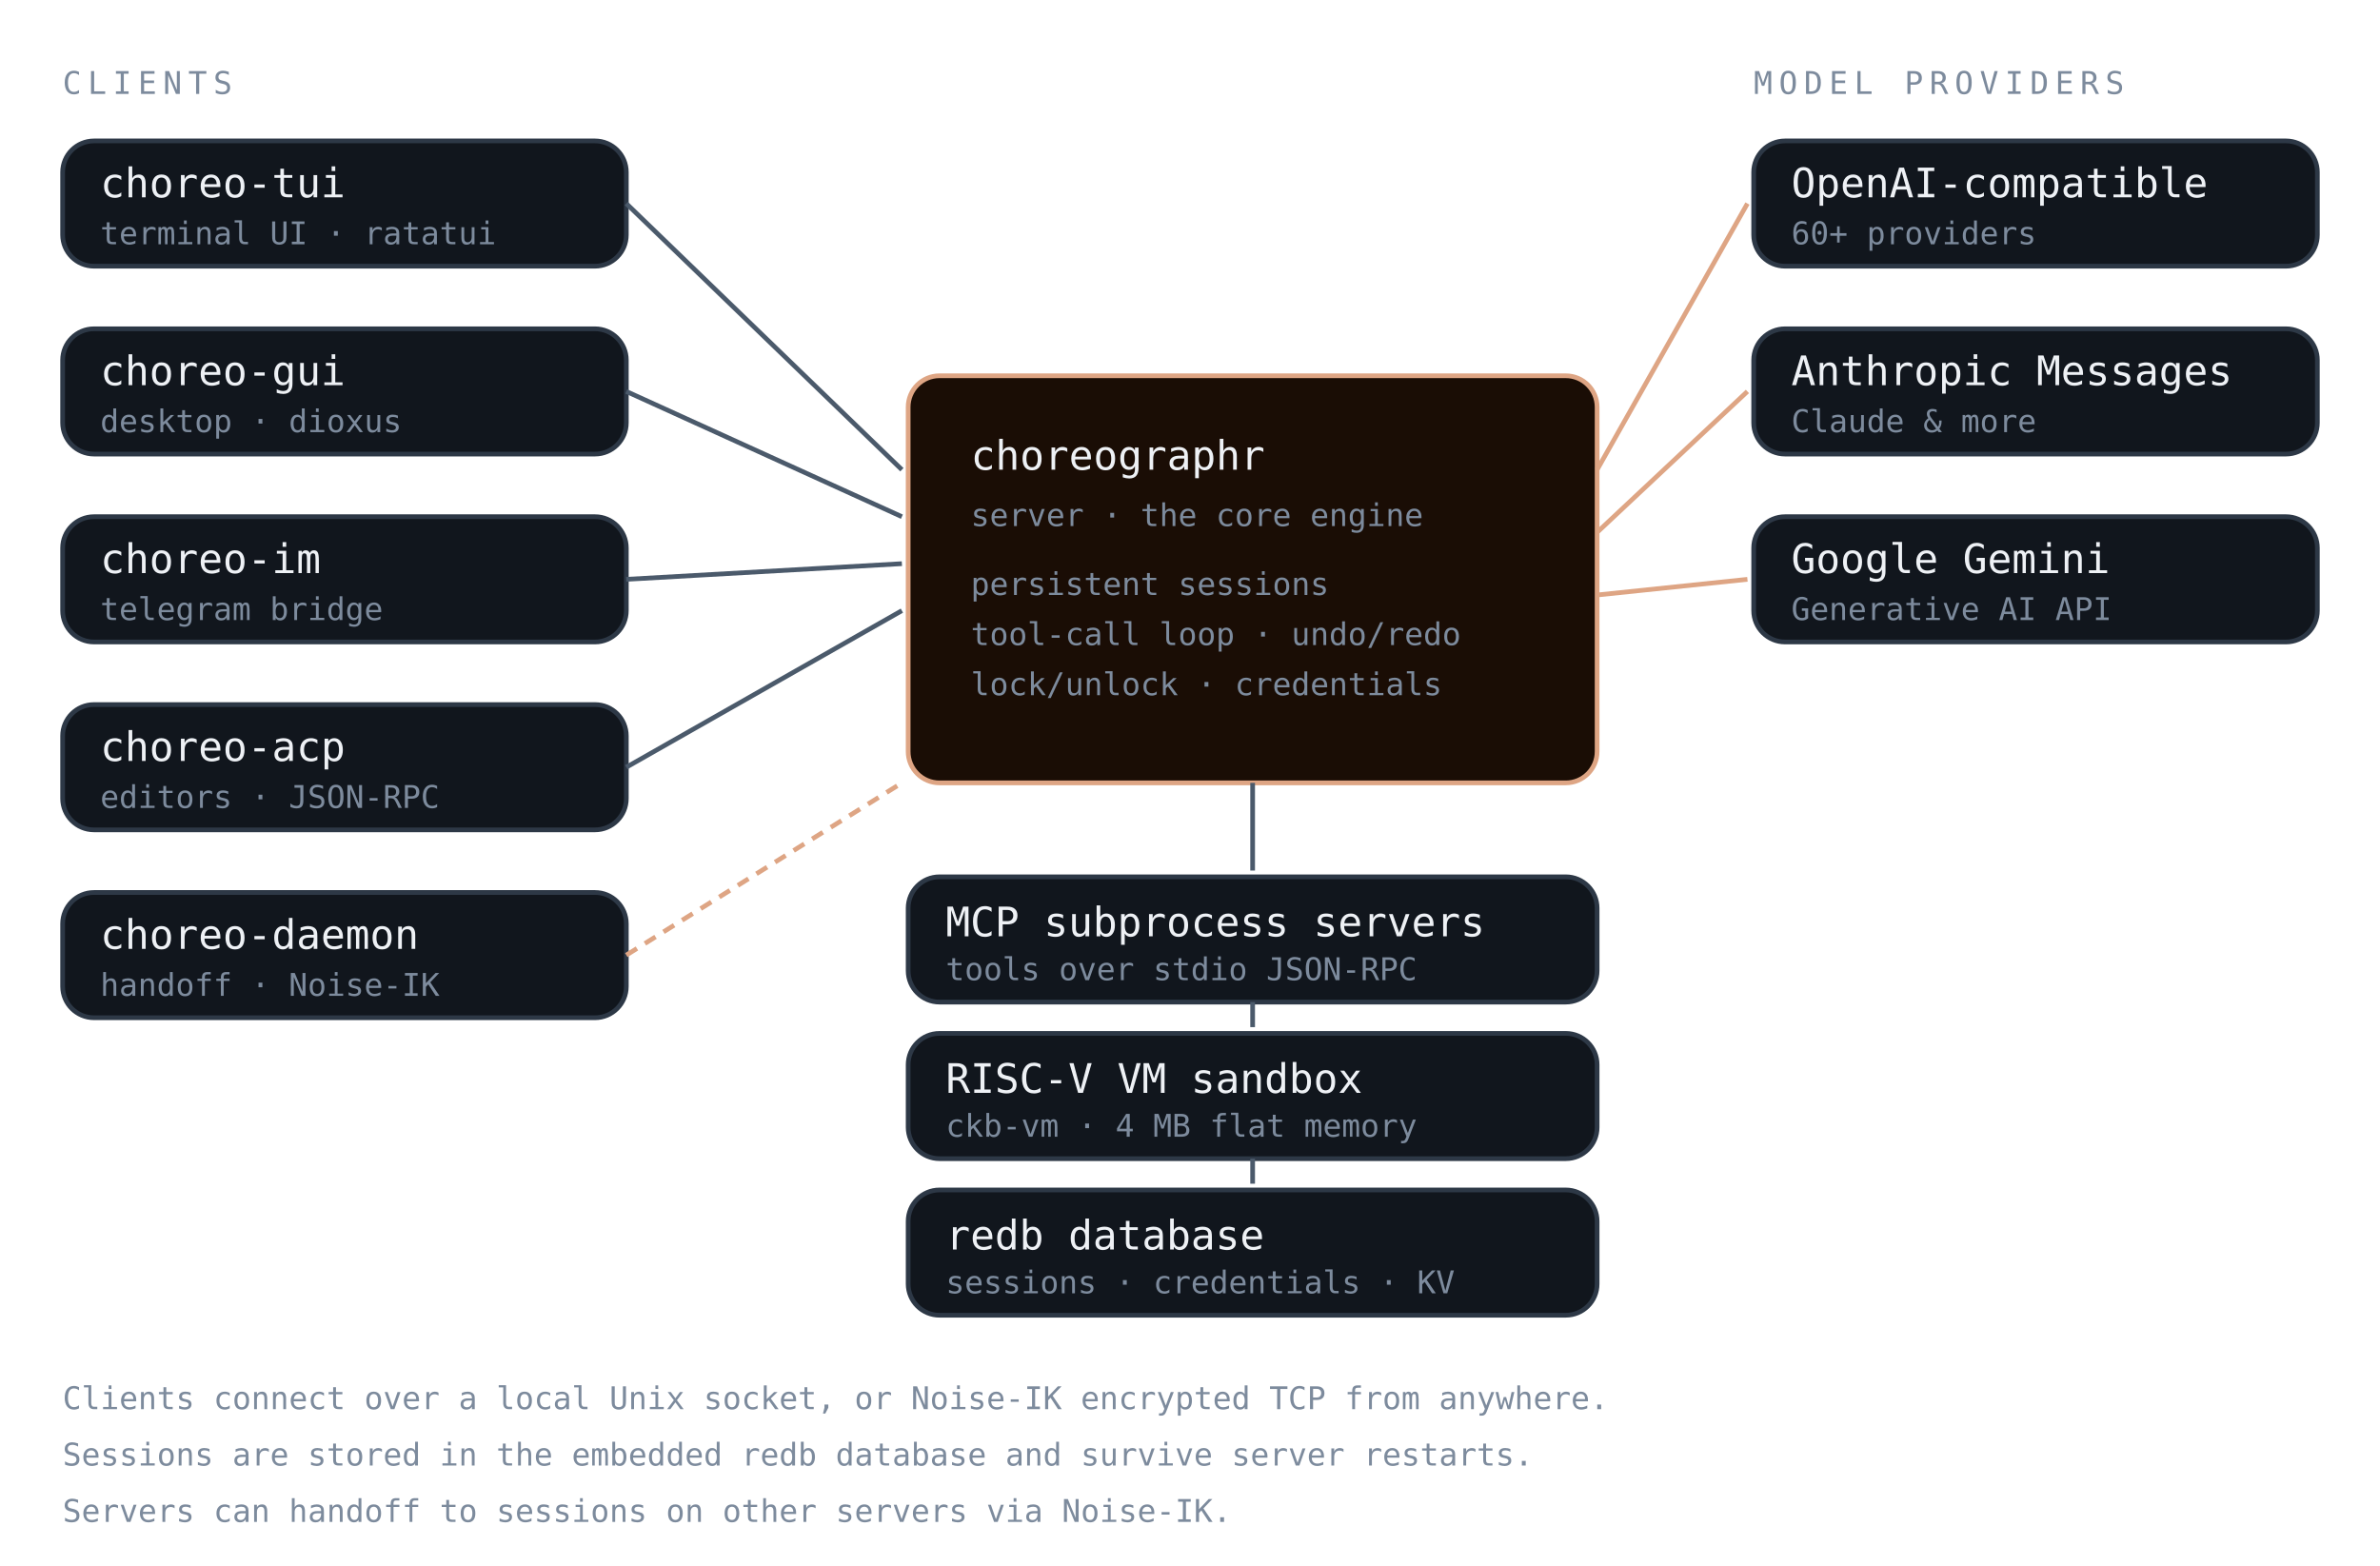
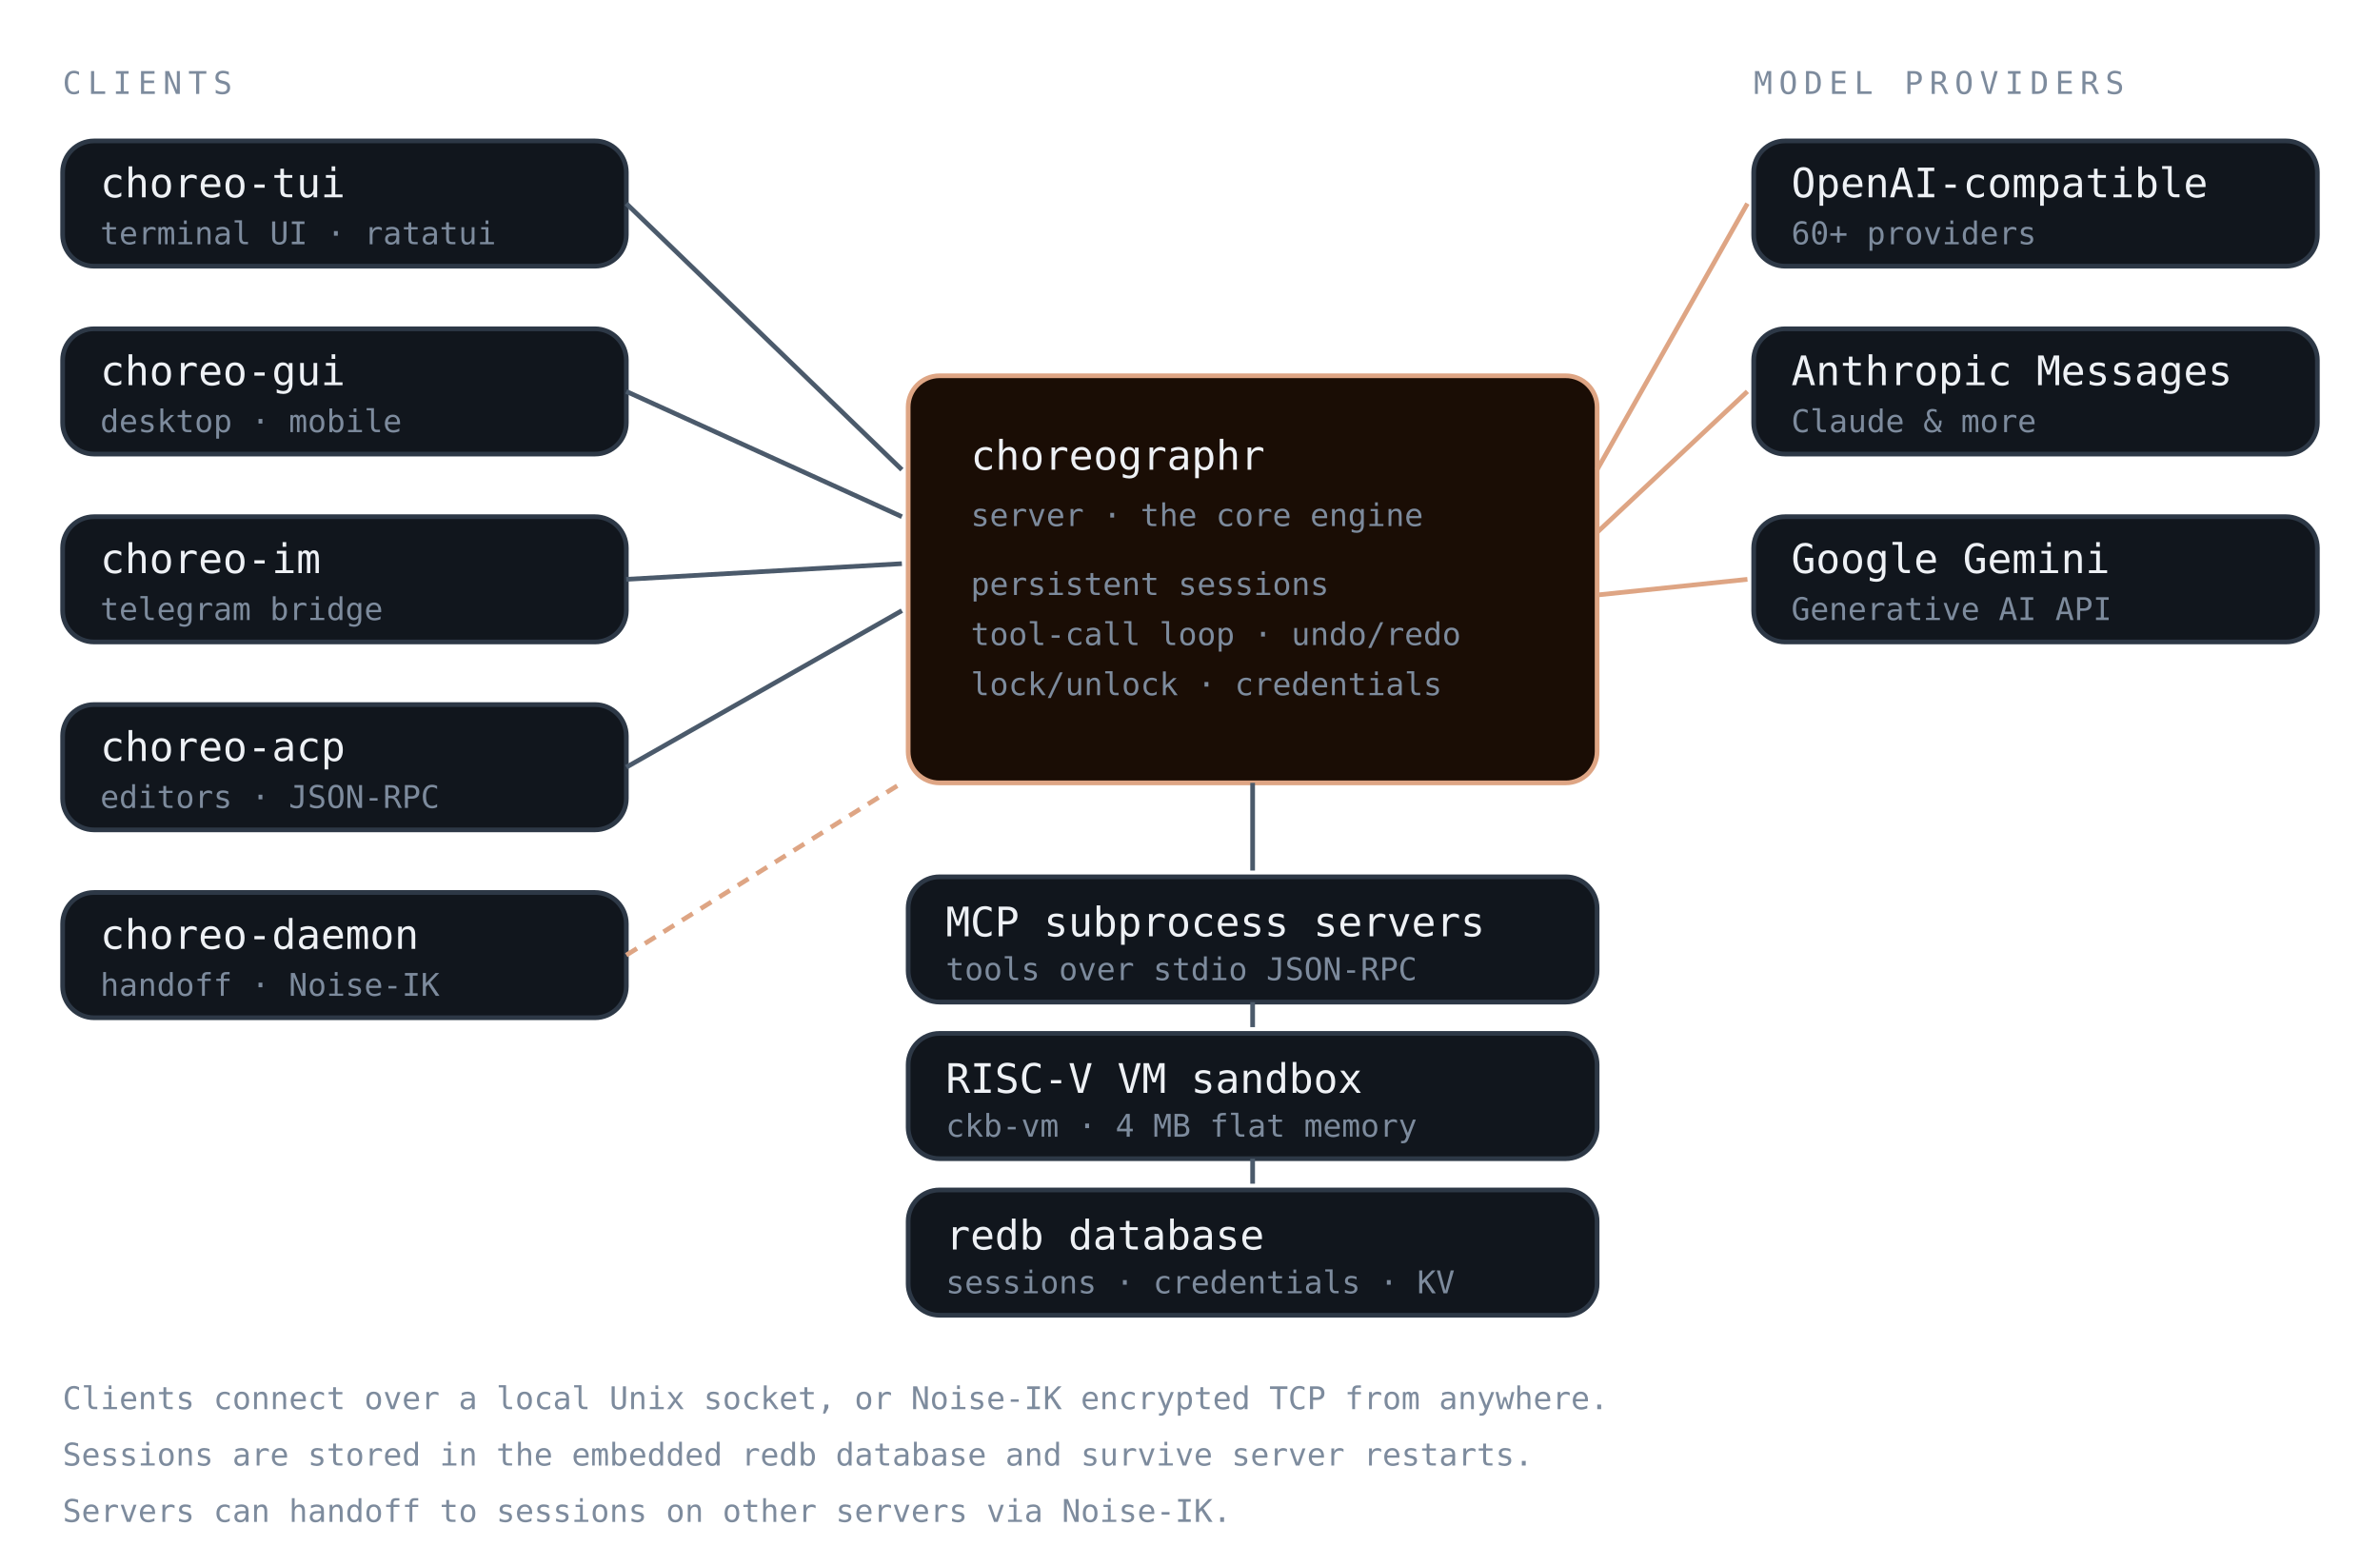
<svg xmlns="http://www.w3.org/2000/svg" viewBox="0 0 760 500">
  <defs>
    <style>
      .box { fill: #11161d; stroke: #2d3846; stroke-width: 1.5; rx: 10; }
      .box-accent { fill: #1a0d05; stroke: #dea584; stroke-width: 1.5; rx: 10; }
      .label { fill: #eef1f5; font-family: 'JetBrains Mono', monospace; font-size: 13px; }
      .label-sub { fill: #7d8b9d; font-family: 'JetBrains Mono', monospace; font-size: 10px; }
      .edge { stroke: #4b5a6b; stroke-width: 1.5; fill: none; }
      .edge-accent { stroke: #dea584; stroke-width: 1.5; fill: none; }
      .edge-handoff { stroke: #dea584; stroke-width: 1.5; fill: none; stroke-dasharray: 4 3; }
      .grp-title { fill: #7d8b9d; font-family: 'JetBrains Mono', monospace; font-size: 10px; letter-spacing: 2px; }
    </style>
  </defs>
  <text x="20" y="30" class="grp-title">CLIENTS</text>
  <rect x="20" y="45" width="180" height="40" class="box" />
  <text x="32" y="63" class="label">choreo-tui</text>
  <text x="32" y="78" class="label-sub">terminal UI · ratatui</text>
  <rect x="20" y="105" width="180" height="40" class="box" />
  <text x="32" y="123" class="label">choreo-gui</text>
-   <text x="32" y="138" class="label-sub">desktop · dioxus</text>
+   <text x="32" y="138" class="label-sub">desktop · mobile</text>
  <rect x="20" y="165" width="180" height="40" class="box" />
  <text x="32" y="183" class="label">choreo-im</text>
  <text x="32" y="198" class="label-sub">telegram bridge</text>
  <rect x="20" y="225" width="180" height="40" class="box" />
  <text x="32" y="243" class="label">choreo-acp</text>
  <text x="32" y="258" class="label-sub">editors · JSON-RPC</text>
  <rect x="20" y="285" width="180" height="40" class="box" />
  <text x="32" y="303" class="label">choreo-daemon</text>
  <text x="32" y="318" class="label-sub">handoff · Noise-IK</text>
  <rect x="290" y="120" width="220" height="130" class="box-accent" />
  <text x="310" y="150" class="label" fill="#dea584">choreographr</text>
  <text x="310" y="168" class="label-sub">server · the core engine</text>
  <text x="310" y="190" class="label-sub">persistent sessions</text>
  <text x="310" y="206" class="label-sub">tool-call loop · undo/redo</text>
  <text x="310" y="222" class="label-sub">lock/unlock · credentials</text>
  <rect x="290" y="280" width="220" height="40" class="box" />
  <text x="302" y="299" class="label" font-size="11px">MCP subprocess servers</text>
  <text x="302" y="313" class="label-sub">tools over stdio JSON-RPC</text>
  <rect x="290" y="330" width="220" height="40" class="box" />
  <text x="302" y="349" class="label" font-size="11px">RISC-V VM sandbox</text>
  <text x="302" y="363" class="label-sub">ckb-vm · 4 MB flat memory</text>
  <rect x="290" y="380" width="220" height="40" class="box" />
  <text x="302" y="399" class="label" font-size="11px">redb database</text>
  <text x="302" y="413" class="label-sub">sessions · credentials · KV</text>
  <text x="560" y="30" class="grp-title">MODEL PROVIDERS</text>
  <rect x="560" y="45" width="180" height="40" class="box" />
  <text x="572" y="63" class="label" font-size="11px">OpenAI-compatible</text>
  <text x="572" y="78" class="label-sub">60+ providers</text>
  <rect x="560" y="105" width="180" height="40" class="box" />
  <text x="572" y="123" class="label" font-size="11px">Anthropic Messages</text>
  <text x="572" y="138" class="label-sub">Claude &amp; more</text>
  <rect x="560" y="165" width="180" height="40" class="box" />
  <text x="572" y="183" class="label" font-size="11px">Google Gemini</text>
  <text x="572" y="198" class="label-sub">Generative AI API</text>
  <line x1="200" y1="65" x2="288" y2="150" class="edge" />
  <line x1="200" y1="125" x2="288" y2="165" class="edge" />
  <line x1="200" y1="185" x2="288" y2="180" class="edge" />
  <line x1="200" y1="245" x2="288" y2="195" class="edge" />
  <line x1="200" y1="305" x2="288" y2="250" class="edge-handoff" />
  <line x1="510" y1="150" x2="558" y2="65" class="edge-accent" />
  <line x1="510" y1="170" x2="558" y2="125" class="edge-accent" />
  <line x1="510" y1="190" x2="558" y2="185" class="edge-accent" />
  <line x1="400" y1="250" x2="400" y2="278" class="edge" />
  <line x1="400" y1="320" x2="400" y2="328" class="edge" />
  <line x1="400" y1="370" x2="400" y2="378" class="edge" />
  <text x="20" y="450" class="label-sub">Clients connect over a local Unix socket, or Noise-IK encrypted TCP from anywhere.</text>
  <text x="20" y="468" class="label-sub">Sessions are stored in the embedded redb database and survive server restarts.</text>
  <text x="20" y="486" class="label-sub">Servers can handoff to sessions on other servers via Noise-IK.</text>
</svg>
